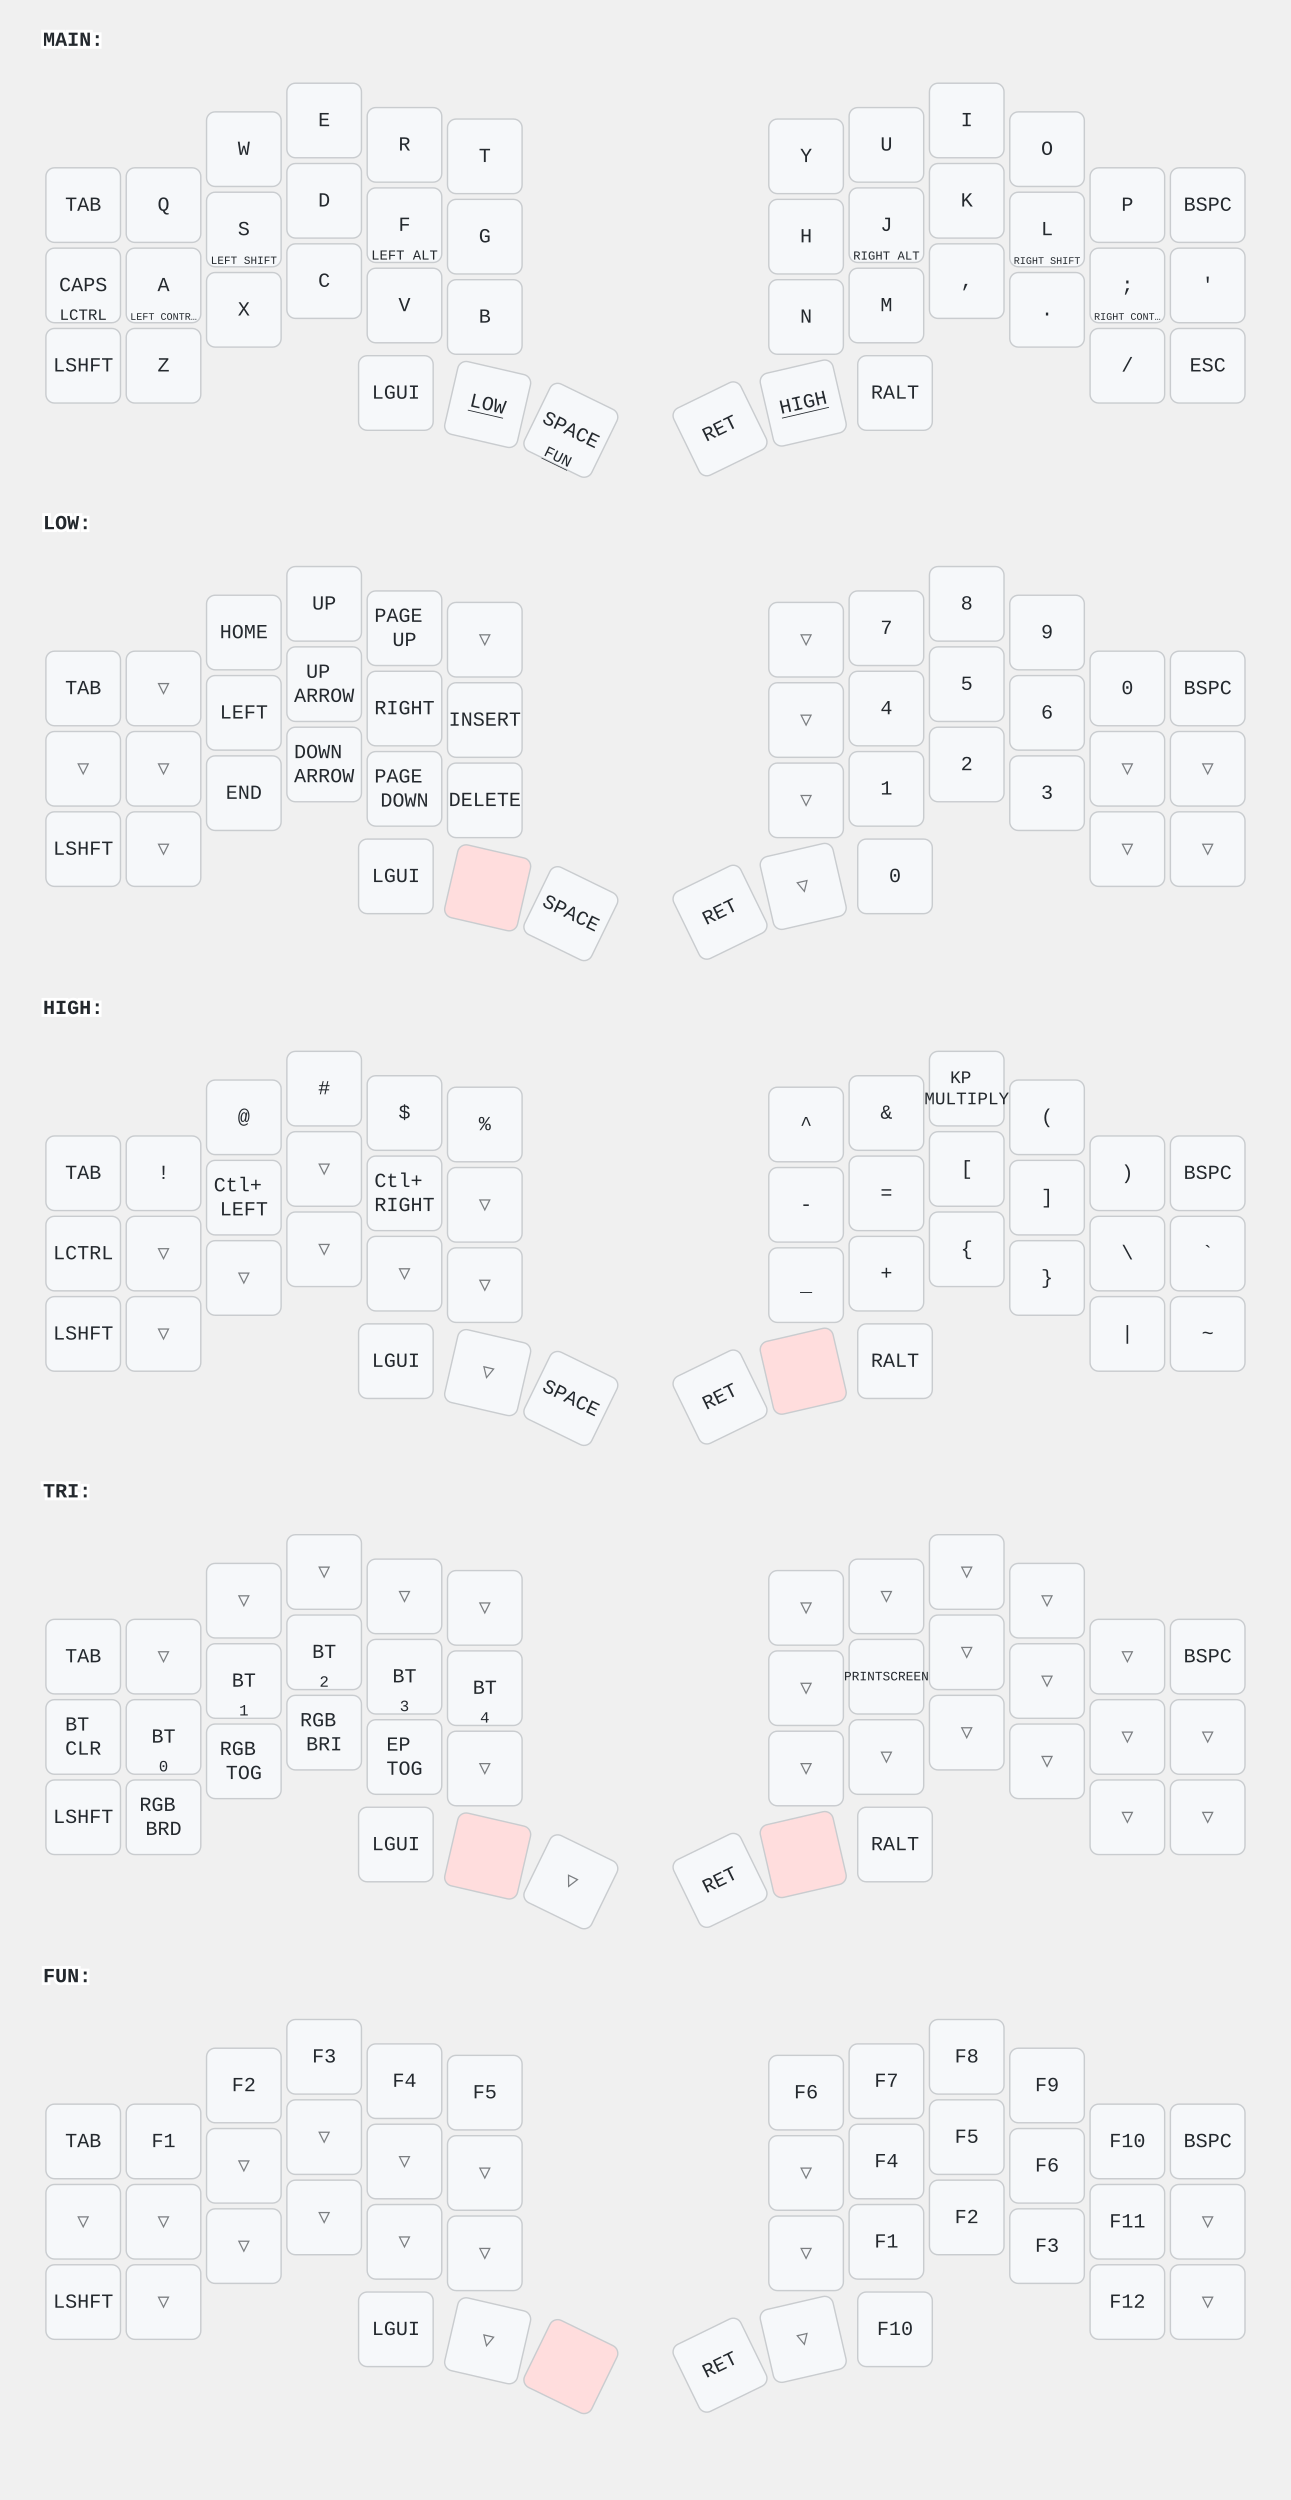
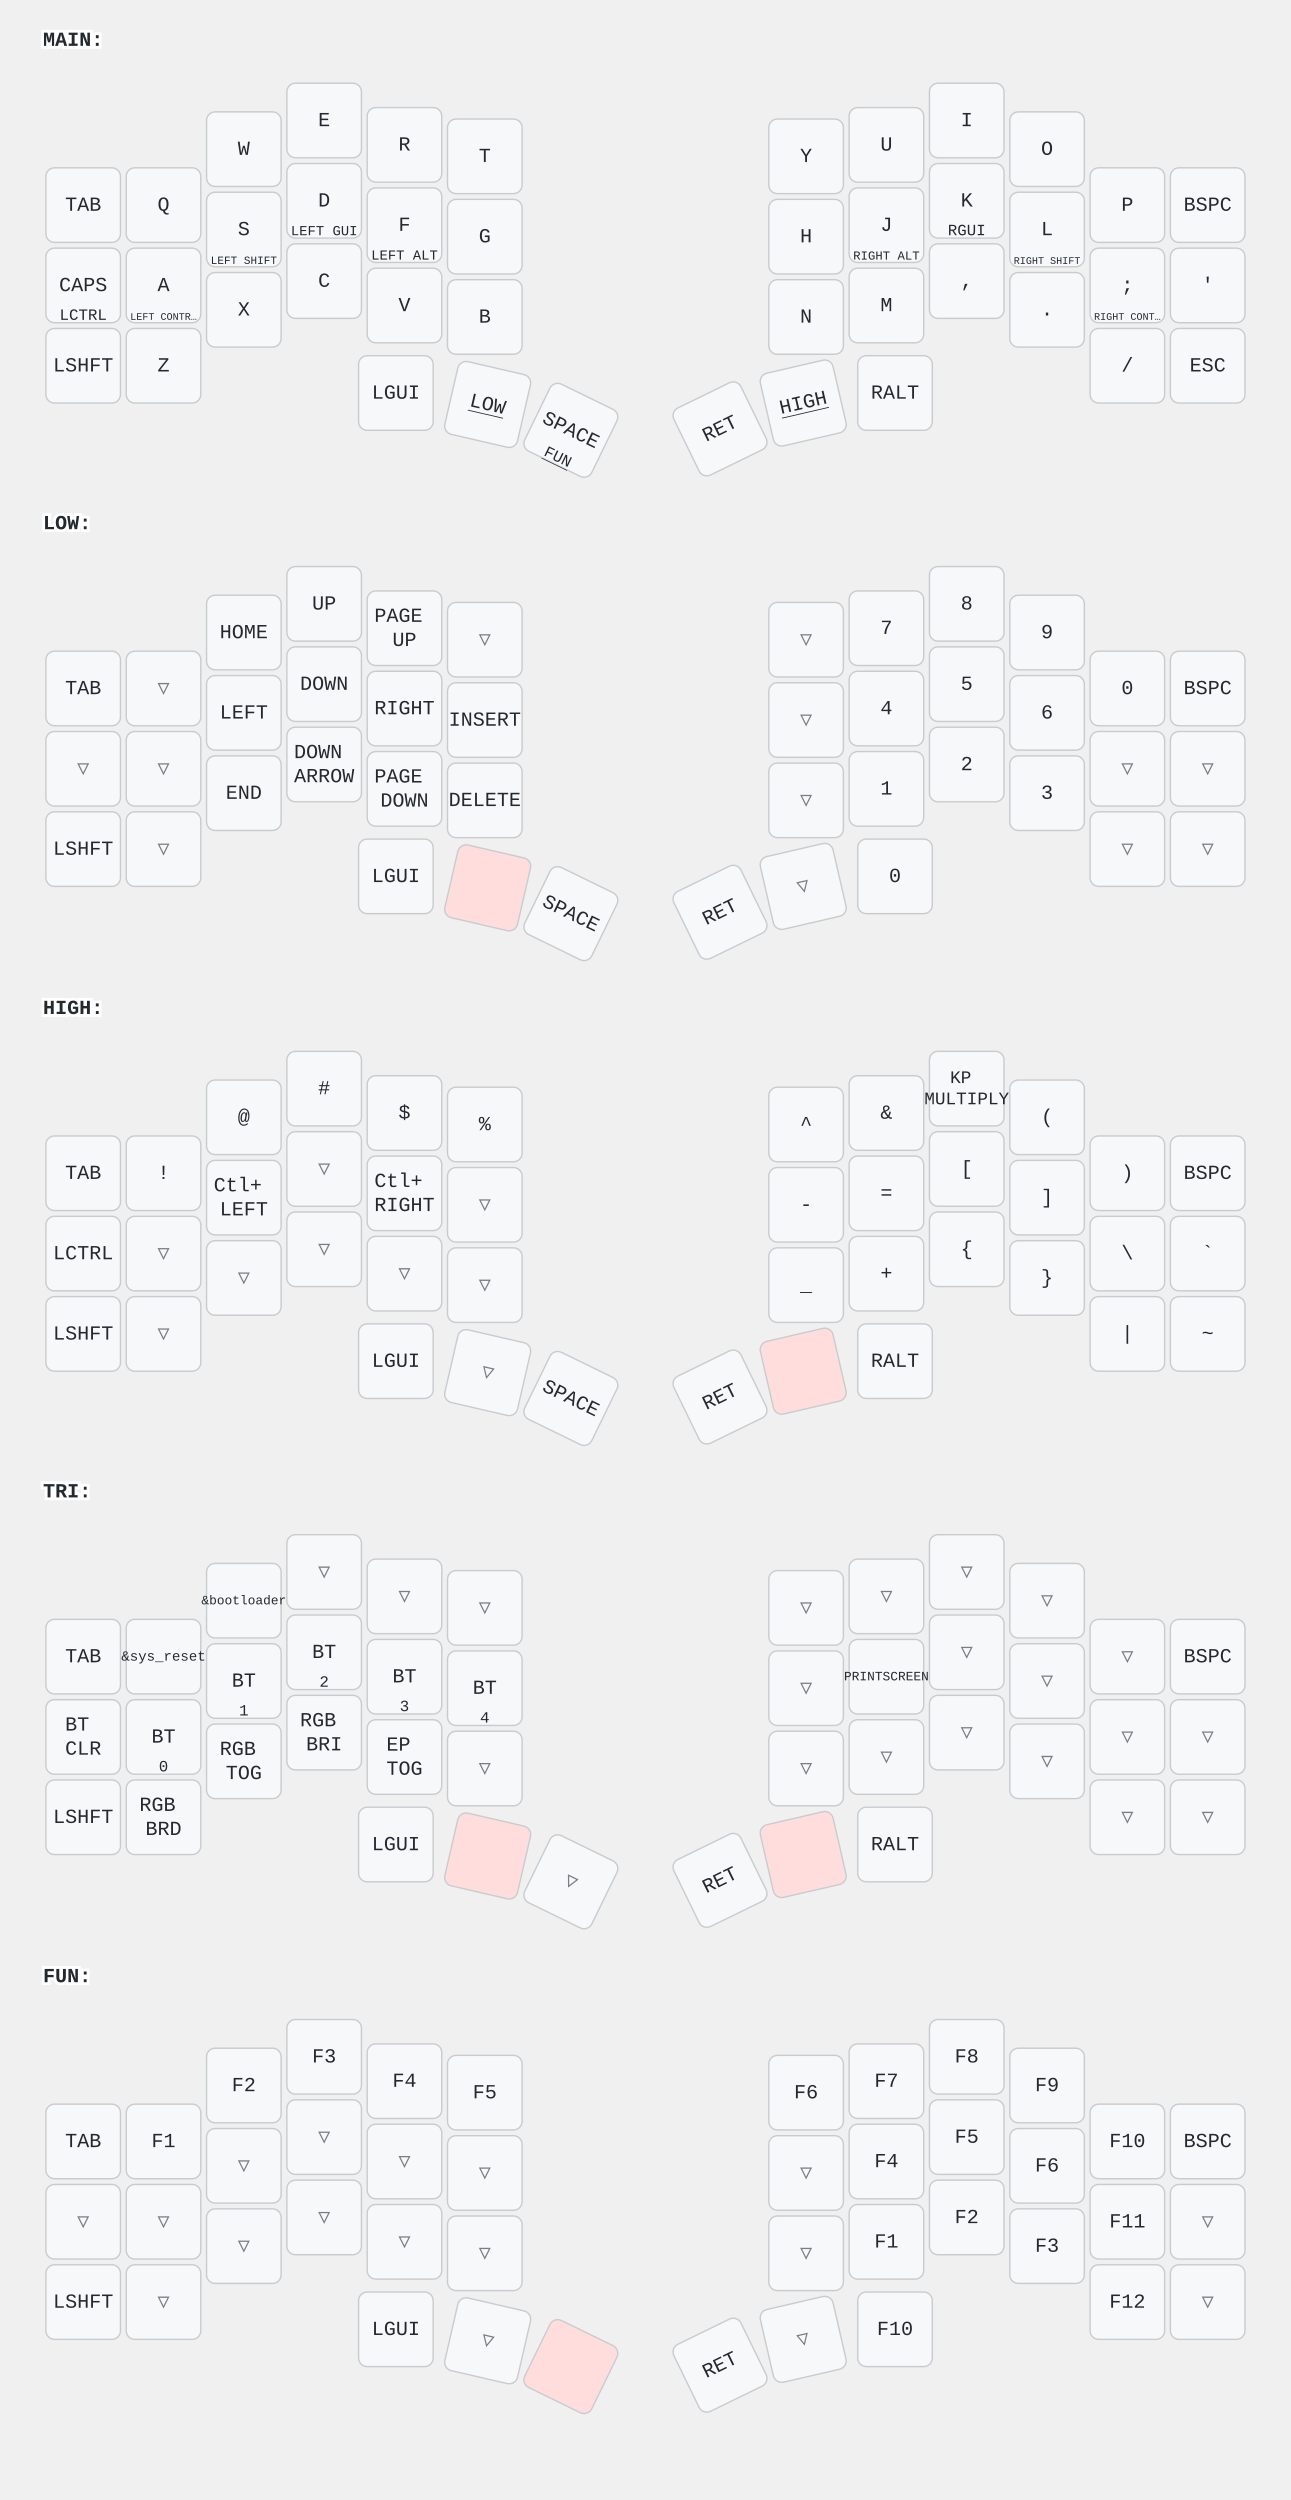
<svg xmlns="http://www.w3.org/2000/svg" width="900" height="1743" viewBox="0 0 900 1743" class="keymap">
  <style>/* inherit to force styles through use tags */
svg path {
    fill: inherit;
}

/* font and background color specifications */
svg.keymap {
    font-family: SFMono-Regular,Consolas,Liberation Mono,Menlo,monospace;
    font-size: 14px;
    font-kerning: normal;
    text-rendering: optimizeLegibility;
    fill: #24292e;
}

/* default key styling */
rect.key {
    fill: #f6f8fa;
}

rect.key, rect.combo {
    stroke: #c9cccf;
    stroke-width: 1;
}

/* default key side styling, only used is draw_key_sides is set */
rect.side {
    filter: brightness(90%);
}

/* color accent for combo boxes */
rect.combo, rect.combo-separate {
    fill: #cdf;
}

/* color accent for held keys */
rect.held, rect.combo.held {
    fill: #fdd;
}

/* color accent for ghost (optional) keys */
rect.ghost, rect.combo.ghost {
    stroke-dasharray: 4, 4;
    stroke-width: 2;
}

text {
    text-anchor: middle;
    dominant-baseline: middle;
}

/* styling for layer labels */
text.label {
    font-weight: bold;
    text-anchor: start;
    stroke: white;
    stroke-width: 4;
    paint-order: stroke;
}

/* styling for optional footer */
text.footer {
    text-anchor: end;
    dominant-baseline: auto;
    stroke: white;
    stroke-width: 4;
    paint-order: stroke;
}

/* styling for combo tap, and key non-tap label text */
text.combo, text.hold, text.shifted, text.left, text.right, text.tl, text.tr, text.bl, text.br {
    font-size: 11px;
}

text.hold, text.bl, text.br {
    text-anchor: middle;
    dominant-baseline: auto;
}

text.shifted, text.tl, text.tr {
    text-anchor: middle;
    dominant-baseline: hanging;
}

text.left, text.tl, text.bl {
    text-anchor: start;
}

text.right, text.tr, text.br {
    text-anchor: end;
}

text.layer-activator {
    text-decoration: underline;
}

/* styling for hold/shifted label text in combo box */
text.combo.hold, text.combo.shifted, text.combo.left, text.combo.right {
    font-size: 8px;
}

/* lighter symbol for transparent keys */
text.trans {
    fill: #7b7e81;
}

/* styling for combo dendrons */
path.combo {
    stroke-width: 1;
    stroke: gray;
    fill: none;
}

/* Start Tabler Icons Cleanup */
/* cannot use height/width with glyphs */
.icon-tabler &gt; path {
    fill: inherit;
    stroke: inherit;
    stroke-width: 2;
}
/* hide tabler's default box */
.icon-tabler &gt; path[stroke="none"][fill="none"] {
    visibility: hidden;
}
/* End Tabler Icons Cleanup */
</style>
  <g transform="translate(30, 0)" class="layer-MAIN">
    <text x="0" y="28" class="label" id="MAIN">MAIN:</text>
    <g transform="translate(0, 56)">
      <g transform="translate(28, 87)" class="key keypos-0">
        <rect rx="6" ry="6" x="-26" y="-26" width="52" height="52" class="key" />
        <text x="0" y="0" class="key tap">TAB</text>
      </g>
      <g transform="translate(84, 87)" class="key keypos-1">
        <rect rx="6" ry="6" x="-26" y="-26" width="52" height="52" class="key" />
        <text x="0" y="0" class="key tap">Q</text>
      </g>
      <g transform="translate(140, 48)" class="key keypos-2">
        <rect rx="6" ry="6" x="-26" y="-26" width="52" height="52" class="key" />
        <text x="0" y="0" class="key tap">W</text>
      </g>
      <g transform="translate(196, 28)" class="key keypos-3">
        <rect rx="6" ry="6" x="-26" y="-26" width="52" height="52" class="key" />
        <text x="0" y="0" class="key tap">E</text>
      </g>
      <g transform="translate(252, 45)" class="key keypos-4">
        <rect rx="6" ry="6" x="-26" y="-26" width="52" height="52" class="key" />
        <text x="0" y="0" class="key tap">R</text>
      </g>
      <g transform="translate(308, 53)" class="key keypos-5">
        <rect rx="6" ry="6" x="-26" y="-26" width="52" height="52" class="key" />
        <text x="0" y="0" class="key tap">T</text>
      </g>
      <g transform="translate(532, 53)" class="key keypos-6">
        <rect rx="6" ry="6" x="-26" y="-26" width="52" height="52" class="key" />
        <text x="0" y="0" class="key tap">Y</text>
      </g>
      <g transform="translate(588, 45)" class="key keypos-7">
        <rect rx="6" ry="6" x="-26" y="-26" width="52" height="52" class="key" />
        <text x="0" y="0" class="key tap">U</text>
      </g>
      <g transform="translate(644, 28)" class="key keypos-8">
        <rect rx="6" ry="6" x="-26" y="-26" width="52" height="52" class="key" />
        <text x="0" y="0" class="key tap">I</text>
      </g>
      <g transform="translate(700, 48)" class="key keypos-9">
        <rect rx="6" ry="6" x="-26" y="-26" width="52" height="52" class="key" />
        <text x="0" y="0" class="key tap">O</text>
      </g>
      <g transform="translate(756, 87)" class="key keypos-10">
        <rect rx="6" ry="6" x="-26" y="-26" width="52" height="52" class="key" />
        <text x="0" y="0" class="key tap">P</text>
      </g>
      <g transform="translate(812, 87)" class="key keypos-11">
        <rect rx="6" ry="6" x="-26" y="-26" width="52" height="52" class="key" />
        <text x="0" y="0" class="key tap">BSPC</text>
      </g>
      <g transform="translate(28, 143)" class="key keypos-12">
        <rect rx="6" ry="6" x="-26" y="-26" width="52" height="52" class="key" />
        <text x="0" y="0" class="key tap">CAPS</text>
        <text x="0" y="24" class="key hold">LCTRL</text>
      </g>
      <g transform="translate(84, 143)" class="key keypos-13">
        <rect rx="6" ry="6" x="-26" y="-26" width="52" height="52" class="key" />
        <text x="0" y="0" class="key tap">A</text>
        <text x="0" y="24" class="key hold">
          <tspan style="font-size: 64%">LEFT CONTR…</tspan>
        </text>
      </g>
      <g transform="translate(140, 104)" class="key keypos-14">
        <rect rx="6" ry="6" x="-26" y="-26" width="52" height="52" class="key" />
        <text x="0" y="0" class="key tap">S</text>
        <text x="0" y="24" class="key hold">
          <tspan style="font-size: 70%">LEFT SHIFT</tspan>
        </text>
      </g>
      <g transform="translate(196, 84)" class="key keypos-15">
        <rect rx="6" ry="6" x="-26" y="-26" width="52" height="52" class="key" />
        <text x="0" y="0" class="key tap">D</text>
+         <text x="0" y="24" class="key hold">
+           <tspan style="font-size: 88%">LEFT GUI</tspan>
+         </text>
      </g>
      <g transform="translate(252, 101)" class="key keypos-16">
        <rect rx="6" ry="6" x="-26" y="-26" width="52" height="52" class="key" />
        <text x="0" y="0" class="key tap">F</text>
        <text x="0" y="24" class="key hold">
          <tspan style="font-size: 88%">LEFT ALT</tspan>
        </text>
      </g>
      <g transform="translate(308, 109)" class="key keypos-17">
        <rect rx="6" ry="6" x="-26" y="-26" width="52" height="52" class="key" />
        <text x="0" y="0" class="key tap">G</text>
      </g>
      <g transform="translate(532, 109)" class="key keypos-18">
        <rect rx="6" ry="6" x="-26" y="-26" width="52" height="52" class="key" />
        <text x="0" y="0" class="key tap">H</text>
      </g>
      <g transform="translate(588, 101)" class="key keypos-19">
        <rect rx="6" ry="6" x="-26" y="-26" width="52" height="52" class="key" />
        <text x="0" y="0" class="key tap">J</text>
        <text x="0" y="24" class="key hold">
          <tspan style="font-size: 78%">RIGHT ALT</tspan>
        </text>
      </g>
      <g transform="translate(644, 84)" class="key keypos-20">
        <rect rx="6" ry="6" x="-26" y="-26" width="52" height="52" class="key" />
        <text x="0" y="0" class="key tap">K</text>
+         <text x="0" y="24" class="key hold">RGUI</text>
      </g>
      <g transform="translate(700, 104)" class="key keypos-21">
        <rect rx="6" ry="6" x="-26" y="-26" width="52" height="52" class="key" />
        <text x="0" y="0" class="key tap">L</text>
        <text x="0" y="24" class="key hold">
          <tspan style="font-size: 64%">RIGHT SHIFT</tspan>
        </text>
      </g>
      <g transform="translate(756, 143)" class="key keypos-22">
        <rect rx="6" ry="6" x="-26" y="-26" width="52" height="52" class="key" />
        <text x="0" y="0" class="key tap">;</text>
        <text x="0" y="24" class="key hold">
          <tspan style="font-size: 64%">RIGHT CONT…</tspan>
        </text>
      </g>
      <g transform="translate(812, 143)" class="key keypos-23">
        <rect rx="6" ry="6" x="-26" y="-26" width="52" height="52" class="key" />
        <text x="0" y="0" class="key tap">'</text>
      </g>
      <g transform="translate(28, 199)" class="key keypos-24">
        <rect rx="6" ry="6" x="-26" y="-26" width="52" height="52" class="key" />
        <text x="0" y="0" class="key tap">LSHFT</text>
      </g>
      <g transform="translate(84, 199)" class="key keypos-25">
        <rect rx="6" ry="6" x="-26" y="-26" width="52" height="52" class="key" />
        <text x="0" y="0" class="key tap">Z</text>
      </g>
      <g transform="translate(140, 160)" class="key keypos-26">
        <rect rx="6" ry="6" x="-26" y="-26" width="52" height="52" class="key" />
        <text x="0" y="0" class="key tap">X</text>
      </g>
      <g transform="translate(196, 140)" class="key keypos-27">
        <rect rx="6" ry="6" x="-26" y="-26" width="52" height="52" class="key" />
        <text x="0" y="0" class="key tap">C</text>
      </g>
      <g transform="translate(252, 157)" class="key keypos-28">
        <rect rx="6" ry="6" x="-26" y="-26" width="52" height="52" class="key" />
        <text x="0" y="0" class="key tap">V</text>
      </g>
      <g transform="translate(308, 165)" class="key keypos-29">
        <rect rx="6" ry="6" x="-26" y="-26" width="52" height="52" class="key" />
        <text x="0" y="0" class="key tap">B</text>
      </g>
      <g transform="translate(532, 165)" class="key keypos-30">
        <rect rx="6" ry="6" x="-26" y="-26" width="52" height="52" class="key" />
        <text x="0" y="0" class="key tap">N</text>
      </g>
      <g transform="translate(588, 157)" class="key keypos-31">
        <rect rx="6" ry="6" x="-26" y="-26" width="52" height="52" class="key" />
        <text x="0" y="0" class="key tap">M</text>
      </g>
      <g transform="translate(644, 140)" class="key keypos-32">
        <rect rx="6" ry="6" x="-26" y="-26" width="52" height="52" class="key" />
        <text x="0" y="0" class="key tap">,</text>
      </g>
      <g transform="translate(700, 160)" class="key keypos-33">
        <rect rx="6" ry="6" x="-26" y="-26" width="52" height="52" class="key" />
        <text x="0" y="0" class="key tap">.</text>
      </g>
      <g transform="translate(756, 199)" class="key keypos-34">
        <rect rx="6" ry="6" x="-26" y="-26" width="52" height="52" class="key" />
        <text x="0" y="0" class="key tap">/</text>
      </g>
      <g transform="translate(812, 199)" class="key keypos-35">
        <rect rx="6" ry="6" x="-26" y="-26" width="52" height="52" class="key" />
        <text x="0" y="0" class="key tap">ESC</text>
      </g>
      <g transform="translate(246, 218)" class="key keypos-36">
        <rect rx="6" ry="6" x="-26" y="-26" width="52" height="52" class="key" />
        <text x="0" y="0" class="key tap">LGUI</text>
      </g>
      <g transform="translate(310, 226) rotate(13.0)" class="key keypos-37">
        <rect rx="6" ry="6" x="-26" y="-26" width="52" height="52" class="key" />
        <a href="#LOW">
          <text x="0" y="0" class="key tap layer-activator">LOW</text>
        </a>
      </g>
      <g transform="translate(368, 244) rotate(26.0)" class="key keypos-38">
        <rect rx="6" ry="6" x="-26" y="-26" width="52" height="52" class="key" />
        <text x="0" y="0" class="key tap">SPACE</text>
        <a href="#FUN">
          <text x="0" y="24" class="key hold layer-activator">FUN</text>
        </a>
      </g>
      <g transform="translate(472, 243) rotate(-26.0)" class="key keypos-39">
        <rect rx="6" ry="6" x="-26" y="-26" width="52" height="52" class="key" />
        <text x="0" y="0" class="key tap">RET</text>
      </g>
      <g transform="translate(530, 225) rotate(-13.0)" class="key keypos-40">
        <rect rx="6" ry="6" x="-26" y="-26" width="52" height="52" class="key" />
        <a href="#HIGH">
          <text x="0" y="0" class="key tap layer-activator">HIGH</text>
        </a>
      </g>
      <g transform="translate(594, 218)" class="key keypos-41">
        <rect rx="6" ry="6" x="-26" y="-26" width="52" height="52" class="key" />
        <text x="0" y="0" class="key tap">RALT</text>
      </g>
    </g>
  </g>
  <g transform="translate(30, 337)" class="layer-LOW">
    <text x="0" y="28" class="label" id="LOW">LOW:</text>
    <g transform="translate(0, 56)">
      <g transform="translate(28, 87)" class="key keypos-0">
        <rect rx="6" ry="6" x="-26" y="-26" width="52" height="52" class="key" />
        <text x="0" y="0" class="key tap">TAB</text>
      </g>
      <g transform="translate(84, 87)" class="key trans keypos-1">
        <rect rx="6" ry="6" x="-26" y="-26" width="52" height="52" class="key trans" />
        <text x="0" y="0" class="key trans tap">▽</text>
      </g>
      <g transform="translate(140, 48)" class="key keypos-2">
        <rect rx="6" ry="6" x="-26" y="-26" width="52" height="52" class="key" />
        <text x="0" y="0" class="key tap">HOME</text>
      </g>
      <g transform="translate(196, 28)" class="key keypos-3">
        <rect rx="6" ry="6" x="-26" y="-26" width="52" height="52" class="key" />
        <text x="0" y="0" class="key tap">UP</text>
      </g>
      <g transform="translate(252, 45)" class="key keypos-4">
        <rect rx="6" ry="6" x="-26" y="-26" width="52" height="52" class="key" />
        <text x="0" y="0" class="key tap">
          <tspan x="0" dy="-0.6em">PAGE</tspan>
          <tspan x="0" dy="1.2em">UP</tspan>
        </text>
      </g>
      <g transform="translate(308, 53)" class="key trans keypos-5">
        <rect rx="6" ry="6" x="-26" y="-26" width="52" height="52" class="key trans" />
        <text x="0" y="0" class="key trans tap">▽</text>
      </g>
      <g transform="translate(532, 53)" class="key trans keypos-6">
        <rect rx="6" ry="6" x="-26" y="-26" width="52" height="52" class="key trans" />
        <text x="0" y="0" class="key trans tap">▽</text>
      </g>
      <g transform="translate(588, 45)" class="key keypos-7">
        <rect rx="6" ry="6" x="-26" y="-26" width="52" height="52" class="key" />
        <text x="0" y="0" class="key tap">7</text>
      </g>
      <g transform="translate(644, 28)" class="key keypos-8">
        <rect rx="6" ry="6" x="-26" y="-26" width="52" height="52" class="key" />
        <text x="0" y="0" class="key tap">8</text>
      </g>
      <g transform="translate(700, 48)" class="key keypos-9">
        <rect rx="6" ry="6" x="-26" y="-26" width="52" height="52" class="key" />
        <text x="0" y="0" class="key tap">9</text>
      </g>
      <g transform="translate(756, 87)" class="key keypos-10">
        <rect rx="6" ry="6" x="-26" y="-26" width="52" height="52" class="key" />
        <text x="0" y="0" class="key tap">0</text>
      </g>
      <g transform="translate(812, 87)" class="key keypos-11">
        <rect rx="6" ry="6" x="-26" y="-26" width="52" height="52" class="key" />
        <text x="0" y="0" class="key tap">BSPC</text>
      </g>
      <g transform="translate(28, 143)" class="key trans keypos-12">
        <rect rx="6" ry="6" x="-26" y="-26" width="52" height="52" class="key trans" />
        <text x="0" y="0" class="key trans tap">▽</text>
      </g>
      <g transform="translate(84, 143)" class="key trans keypos-13">
        <rect rx="6" ry="6" x="-26" y="-26" width="52" height="52" class="key trans" />
        <text x="0" y="0" class="key trans tap">▽</text>
      </g>
      <g transform="translate(140, 104)" class="key keypos-14">
        <rect rx="6" ry="6" x="-26" y="-26" width="52" height="52" class="key" />
        <text x="0" y="0" class="key tap">LEFT</text>
      </g>
      <g transform="translate(196, 84)" class="key keypos-15">
        <rect rx="6" ry="6" x="-26" y="-26" width="52" height="52" class="key" />
-         <text x="0" y="0" class="key tap">
-           <tspan x="0" dy="-0.6em">UP</tspan>
-           <tspan x="0" dy="1.2em">ARROW</tspan>
-         </text>
+         <text x="0" y="0" class="key tap">DOWN</text>
      </g>
      <g transform="translate(252, 101)" class="key keypos-16">
        <rect rx="6" ry="6" x="-26" y="-26" width="52" height="52" class="key" />
        <text x="0" y="0" class="key tap">RIGHT</text>
      </g>
      <g transform="translate(308, 109)" class="key keypos-17">
        <rect rx="6" ry="6" x="-26" y="-26" width="52" height="52" class="key" />
        <text x="0" y="0" class="key tap">INSERT</text>
      </g>
      <g transform="translate(532, 109)" class="key trans keypos-18">
        <rect rx="6" ry="6" x="-26" y="-26" width="52" height="52" class="key trans" />
        <text x="0" y="0" class="key trans tap">▽</text>
      </g>
      <g transform="translate(588, 101)" class="key keypos-19">
        <rect rx="6" ry="6" x="-26" y="-26" width="52" height="52" class="key" />
        <text x="0" y="0" class="key tap">4</text>
      </g>
      <g transform="translate(644, 84)" class="key keypos-20">
        <rect rx="6" ry="6" x="-26" y="-26" width="52" height="52" class="key" />
        <text x="0" y="0" class="key tap">5</text>
      </g>
      <g transform="translate(700, 104)" class="key keypos-21">
        <rect rx="6" ry="6" x="-26" y="-26" width="52" height="52" class="key" />
        <text x="0" y="0" class="key tap">6</text>
      </g>
      <g transform="translate(756, 143)" class="key trans keypos-22">
        <rect rx="6" ry="6" x="-26" y="-26" width="52" height="52" class="key trans" />
        <text x="0" y="0" class="key trans tap">▽</text>
      </g>
      <g transform="translate(812, 143)" class="key trans keypos-23">
        <rect rx="6" ry="6" x="-26" y="-26" width="52" height="52" class="key trans" />
        <text x="0" y="0" class="key trans tap">▽</text>
      </g>
      <g transform="translate(28, 199)" class="key keypos-24">
        <rect rx="6" ry="6" x="-26" y="-26" width="52" height="52" class="key" />
        <text x="0" y="0" class="key tap">LSHFT</text>
      </g>
      <g transform="translate(84, 199)" class="key trans keypos-25">
        <rect rx="6" ry="6" x="-26" y="-26" width="52" height="52" class="key trans" />
        <text x="0" y="0" class="key trans tap">▽</text>
      </g>
      <g transform="translate(140, 160)" class="key keypos-26">
        <rect rx="6" ry="6" x="-26" y="-26" width="52" height="52" class="key" />
        <text x="0" y="0" class="key tap">END</text>
      </g>
      <g transform="translate(196, 140)" class="key keypos-27">
        <rect rx="6" ry="6" x="-26" y="-26" width="52" height="52" class="key" />
        <text x="0" y="0" class="key tap">
          <tspan x="0" dy="-0.6em">DOWN</tspan>
          <tspan x="0" dy="1.2em">ARROW</tspan>
        </text>
      </g>
      <g transform="translate(252, 157)" class="key keypos-28">
        <rect rx="6" ry="6" x="-26" y="-26" width="52" height="52" class="key" />
        <text x="0" y="0" class="key tap">
          <tspan x="0" dy="-0.6em">PAGE</tspan>
          <tspan x="0" dy="1.2em">DOWN</tspan>
        </text>
      </g>
      <g transform="translate(308, 165)" class="key keypos-29">
        <rect rx="6" ry="6" x="-26" y="-26" width="52" height="52" class="key" />
        <text x="0" y="0" class="key tap">DELETE</text>
      </g>
      <g transform="translate(532, 165)" class="key trans keypos-30">
        <rect rx="6" ry="6" x="-26" y="-26" width="52" height="52" class="key trans" />
        <text x="0" y="0" class="key trans tap">▽</text>
      </g>
      <g transform="translate(588, 157)" class="key keypos-31">
        <rect rx="6" ry="6" x="-26" y="-26" width="52" height="52" class="key" />
        <text x="0" y="0" class="key tap">1</text>
      </g>
      <g transform="translate(644, 140)" class="key keypos-32">
        <rect rx="6" ry="6" x="-26" y="-26" width="52" height="52" class="key" />
        <text x="0" y="0" class="key tap">2</text>
      </g>
      <g transform="translate(700, 160)" class="key keypos-33">
        <rect rx="6" ry="6" x="-26" y="-26" width="52" height="52" class="key" />
        <text x="0" y="0" class="key tap">3</text>
      </g>
      <g transform="translate(756, 199)" class="key trans keypos-34">
        <rect rx="6" ry="6" x="-26" y="-26" width="52" height="52" class="key trans" />
        <text x="0" y="0" class="key trans tap">▽</text>
      </g>
      <g transform="translate(812, 199)" class="key trans keypos-35">
        <rect rx="6" ry="6" x="-26" y="-26" width="52" height="52" class="key trans" />
        <text x="0" y="0" class="key trans tap">▽</text>
      </g>
      <g transform="translate(246, 218)" class="key keypos-36">
        <rect rx="6" ry="6" x="-26" y="-26" width="52" height="52" class="key" />
        <text x="0" y="0" class="key tap">LGUI</text>
      </g>
      <g transform="translate(310, 226) rotate(13.0)" class="key held keypos-37">
        <rect rx="6" ry="6" x="-26" y="-26" width="52" height="52" class="key held" />
      </g>
      <g transform="translate(368, 244) rotate(26.0)" class="key keypos-38">
        <rect rx="6" ry="6" x="-26" y="-26" width="52" height="52" class="key" />
        <text x="0" y="0" class="key tap">SPACE</text>
      </g>
      <g transform="translate(472, 243) rotate(-26.0)" class="key keypos-39">
        <rect rx="6" ry="6" x="-26" y="-26" width="52" height="52" class="key" />
        <text x="0" y="0" class="key tap">RET</text>
      </g>
      <g transform="translate(530, 225) rotate(-13.0)" class="key trans keypos-40">
        <rect rx="6" ry="6" x="-26" y="-26" width="52" height="52" class="key trans" />
        <text x="0" y="0" class="key trans tap">▽</text>
      </g>
      <g transform="translate(594, 218)" class="key keypos-41">
        <rect rx="6" ry="6" x="-26" y="-26" width="52" height="52" class="key" />
        <text x="0" y="0" class="key tap">0</text>
      </g>
    </g>
  </g>
  <g transform="translate(30, 675)" class="layer-HIGH">
    <text x="0" y="28" class="label" id="HIGH">HIGH:</text>
    <g transform="translate(0, 56)">
      <g transform="translate(28, 87)" class="key keypos-0">
        <rect rx="6" ry="6" x="-26" y="-26" width="52" height="52" class="key" />
        <text x="0" y="0" class="key tap">TAB</text>
      </g>
      <g transform="translate(84, 87)" class="key keypos-1">
        <rect rx="6" ry="6" x="-26" y="-26" width="52" height="52" class="key" />
        <text x="0" y="0" class="key tap">!</text>
      </g>
      <g transform="translate(140, 48)" class="key keypos-2">
        <rect rx="6" ry="6" x="-26" y="-26" width="52" height="52" class="key" />
        <text x="0" y="0" class="key tap">@</text>
      </g>
      <g transform="translate(196, 28)" class="key keypos-3">
        <rect rx="6" ry="6" x="-26" y="-26" width="52" height="52" class="key" />
        <text x="0" y="0" class="key tap">#</text>
      </g>
      <g transform="translate(252, 45)" class="key keypos-4">
        <rect rx="6" ry="6" x="-26" y="-26" width="52" height="52" class="key" />
        <text x="0" y="0" class="key tap">$</text>
      </g>
      <g transform="translate(308, 53)" class="key keypos-5">
        <rect rx="6" ry="6" x="-26" y="-26" width="52" height="52" class="key" />
        <text x="0" y="0" class="key tap">%</text>
      </g>
      <g transform="translate(532, 53)" class="key keypos-6">
        <rect rx="6" ry="6" x="-26" y="-26" width="52" height="52" class="key" />
        <text x="0" y="0" class="key tap">^</text>
      </g>
      <g transform="translate(588, 45)" class="key keypos-7">
        <rect rx="6" ry="6" x="-26" y="-26" width="52" height="52" class="key" />
        <text x="0" y="0" class="key tap">&amp;</text>
      </g>
      <g transform="translate(644, 28)" class="key keypos-8">
        <rect rx="6" ry="6" x="-26" y="-26" width="52" height="52" class="key" />
        <text x="0" y="0" class="key tap">
          <tspan x="0" dy="-0.6em" style="font-size: 88%">KP</tspan>
          <tspan x="0" dy="1.2em" style="font-size: 88%">MULTIPLY</tspan>
        </text>
      </g>
      <g transform="translate(700, 48)" class="key keypos-9">
        <rect rx="6" ry="6" x="-26" y="-26" width="52" height="52" class="key" />
        <text x="0" y="0" class="key tap">(</text>
      </g>
      <g transform="translate(756, 87)" class="key keypos-10">
        <rect rx="6" ry="6" x="-26" y="-26" width="52" height="52" class="key" />
        <text x="0" y="0" class="key tap">)</text>
      </g>
      <g transform="translate(812, 87)" class="key keypos-11">
        <rect rx="6" ry="6" x="-26" y="-26" width="52" height="52" class="key" />
        <text x="0" y="0" class="key tap">BSPC</text>
      </g>
      <g transform="translate(28, 143)" class="key keypos-12">
        <rect rx="6" ry="6" x="-26" y="-26" width="52" height="52" class="key" />
        <text x="0" y="0" class="key tap">LCTRL</text>
      </g>
      <g transform="translate(84, 143)" class="key trans keypos-13">
        <rect rx="6" ry="6" x="-26" y="-26" width="52" height="52" class="key trans" />
        <text x="0" y="0" class="key trans tap">▽</text>
      </g>
      <g transform="translate(140, 104)" class="key keypos-14">
        <rect rx="6" ry="6" x="-26" y="-26" width="52" height="52" class="key" />
        <text x="0" y="0" class="key tap">
          <tspan x="0" dy="-0.6em">Ctl+</tspan>
          <tspan x="0" dy="1.2em">LEFT</tspan>
        </text>
      </g>
      <g transform="translate(196, 84)" class="key trans keypos-15">
        <rect rx="6" ry="6" x="-26" y="-26" width="52" height="52" class="key trans" />
        <text x="0" y="0" class="key trans tap">▽</text>
      </g>
      <g transform="translate(252, 101)" class="key keypos-16">
        <rect rx="6" ry="6" x="-26" y="-26" width="52" height="52" class="key" />
        <text x="0" y="0" class="key tap">
          <tspan x="0" dy="-0.6em">Ctl+</tspan>
          <tspan x="0" dy="1.2em">RIGHT</tspan>
        </text>
      </g>
      <g transform="translate(308, 109)" class="key trans keypos-17">
        <rect rx="6" ry="6" x="-26" y="-26" width="52" height="52" class="key trans" />
        <text x="0" y="0" class="key trans tap">▽</text>
      </g>
      <g transform="translate(532, 109)" class="key keypos-18">
        <rect rx="6" ry="6" x="-26" y="-26" width="52" height="52" class="key" />
        <text x="0" y="0" class="key tap">-</text>
      </g>
      <g transform="translate(588, 101)" class="key keypos-19">
        <rect rx="6" ry="6" x="-26" y="-26" width="52" height="52" class="key" />
        <text x="0" y="0" class="key tap">=</text>
      </g>
      <g transform="translate(644, 84)" class="key keypos-20">
        <rect rx="6" ry="6" x="-26" y="-26" width="52" height="52" class="key" />
        <text x="0" y="0" class="key tap">[</text>
      </g>
      <g transform="translate(700, 104)" class="key keypos-21">
        <rect rx="6" ry="6" x="-26" y="-26" width="52" height="52" class="key" />
        <text x="0" y="0" class="key tap">]</text>
      </g>
      <g transform="translate(756, 143)" class="key keypos-22">
        <rect rx="6" ry="6" x="-26" y="-26" width="52" height="52" class="key" />
        <text x="0" y="0" class="key tap">\</text>
      </g>
      <g transform="translate(812, 143)" class="key keypos-23">
        <rect rx="6" ry="6" x="-26" y="-26" width="52" height="52" class="key" />
        <text x="0" y="0" class="key tap">`</text>
      </g>
      <g transform="translate(28, 199)" class="key keypos-24">
        <rect rx="6" ry="6" x="-26" y="-26" width="52" height="52" class="key" />
        <text x="0" y="0" class="key tap">LSHFT</text>
      </g>
      <g transform="translate(84, 199)" class="key trans keypos-25">
        <rect rx="6" ry="6" x="-26" y="-26" width="52" height="52" class="key trans" />
        <text x="0" y="0" class="key trans tap">▽</text>
      </g>
      <g transform="translate(140, 160)" class="key trans keypos-26">
        <rect rx="6" ry="6" x="-26" y="-26" width="52" height="52" class="key trans" />
        <text x="0" y="0" class="key trans tap">▽</text>
      </g>
      <g transform="translate(196, 140)" class="key trans keypos-27">
        <rect rx="6" ry="6" x="-26" y="-26" width="52" height="52" class="key trans" />
        <text x="0" y="0" class="key trans tap">▽</text>
      </g>
      <g transform="translate(252, 157)" class="key trans keypos-28">
        <rect rx="6" ry="6" x="-26" y="-26" width="52" height="52" class="key trans" />
        <text x="0" y="0" class="key trans tap">▽</text>
      </g>
      <g transform="translate(308, 165)" class="key trans keypos-29">
        <rect rx="6" ry="6" x="-26" y="-26" width="52" height="52" class="key trans" />
        <text x="0" y="0" class="key trans tap">▽</text>
      </g>
      <g transform="translate(532, 165)" class="key keypos-30">
        <rect rx="6" ry="6" x="-26" y="-26" width="52" height="52" class="key" />
        <text x="0" y="0" class="key tap">_</text>
      </g>
      <g transform="translate(588, 157)" class="key keypos-31">
        <rect rx="6" ry="6" x="-26" y="-26" width="52" height="52" class="key" />
        <text x="0" y="0" class="key tap">+</text>
      </g>
      <g transform="translate(644, 140)" class="key keypos-32">
        <rect rx="6" ry="6" x="-26" y="-26" width="52" height="52" class="key" />
        <text x="0" y="0" class="key tap">{</text>
      </g>
      <g transform="translate(700, 160)" class="key keypos-33">
        <rect rx="6" ry="6" x="-26" y="-26" width="52" height="52" class="key" />
        <text x="0" y="0" class="key tap">}</text>
      </g>
      <g transform="translate(756, 199)" class="key keypos-34">
        <rect rx="6" ry="6" x="-26" y="-26" width="52" height="52" class="key" />
        <text x="0" y="0" class="key tap">|</text>
      </g>
      <g transform="translate(812, 199)" class="key keypos-35">
        <rect rx="6" ry="6" x="-26" y="-26" width="52" height="52" class="key" />
        <text x="0" y="0" class="key tap">~</text>
      </g>
      <g transform="translate(246, 218)" class="key keypos-36">
        <rect rx="6" ry="6" x="-26" y="-26" width="52" height="52" class="key" />
        <text x="0" y="0" class="key tap">LGUI</text>
      </g>
      <g transform="translate(310, 226) rotate(13.0)" class="key trans keypos-37">
        <rect rx="6" ry="6" x="-26" y="-26" width="52" height="52" class="key trans" />
        <text x="0" y="0" class="key trans tap">▽</text>
      </g>
      <g transform="translate(368, 244) rotate(26.0)" class="key keypos-38">
        <rect rx="6" ry="6" x="-26" y="-26" width="52" height="52" class="key" />
        <text x="0" y="0" class="key tap">SPACE</text>
      </g>
      <g transform="translate(472, 243) rotate(-26.0)" class="key keypos-39">
        <rect rx="6" ry="6" x="-26" y="-26" width="52" height="52" class="key" />
        <text x="0" y="0" class="key tap">RET</text>
      </g>
      <g transform="translate(530, 225) rotate(-13.0)" class="key held keypos-40">
        <rect rx="6" ry="6" x="-26" y="-26" width="52" height="52" class="key held" />
      </g>
      <g transform="translate(594, 218)" class="key keypos-41">
        <rect rx="6" ry="6" x="-26" y="-26" width="52" height="52" class="key" />
        <text x="0" y="0" class="key tap">RALT</text>
      </g>
    </g>
  </g>
  <g transform="translate(30, 1012)" class="layer-TRI">
    <text x="0" y="28" class="label" id="TRI">TRI:</text>
    <g transform="translate(0, 56)">
      <g transform="translate(28, 87)" class="key keypos-0">
        <rect rx="6" ry="6" x="-26" y="-26" width="52" height="52" class="key" />
        <text x="0" y="0" class="key tap">TAB</text>
      </g>
-       <g transform="translate(84, 87)" class="key trans keypos-1">
-         <rect rx="6" ry="6" x="-26" y="-26" width="52" height="52" class="key trans" />
-         <text x="0" y="0" class="key trans tap">▽</text>
-       </g>
-       <g transform="translate(140, 48)" class="key trans keypos-2">
-         <rect rx="6" ry="6" x="-26" y="-26" width="52" height="52" class="key trans" />
-         <text x="0" y="0" class="key trans tap">▽</text>
+       <g transform="translate(84, 87)" class="key keypos-1">
+         <rect rx="6" ry="6" x="-26" y="-26" width="52" height="52" class="key" />
+         <text x="0" y="0" class="key tap">
+           <tspan style="font-size: 70%">&amp;sys_reset</tspan>
+         </text>
+       </g>
+       <g transform="translate(140, 48)" class="key keypos-2">
+         <rect rx="6" ry="6" x="-26" y="-26" width="52" height="52" class="key" />
+         <text x="0" y="0" class="key tap">
+           <tspan style="font-size: 64%">&amp;bootloader</tspan>
+         </text>
      </g>
      <g transform="translate(196, 28)" class="key trans keypos-3">
        <rect rx="6" ry="6" x="-26" y="-26" width="52" height="52" class="key trans" />
        <text x="0" y="0" class="key trans tap">▽</text>
      </g>
      <g transform="translate(252, 45)" class="key trans keypos-4">
        <rect rx="6" ry="6" x="-26" y="-26" width="52" height="52" class="key trans" />
        <text x="0" y="0" class="key trans tap">▽</text>
      </g>
      <g transform="translate(308, 53)" class="key trans keypos-5">
        <rect rx="6" ry="6" x="-26" y="-26" width="52" height="52" class="key trans" />
        <text x="0" y="0" class="key trans tap">▽</text>
      </g>
      <g transform="translate(532, 53)" class="key trans keypos-6">
        <rect rx="6" ry="6" x="-26" y="-26" width="52" height="52" class="key trans" />
        <text x="0" y="0" class="key trans tap">▽</text>
      </g>
      <g transform="translate(588, 45)" class="key trans keypos-7">
        <rect rx="6" ry="6" x="-26" y="-26" width="52" height="52" class="key trans" />
        <text x="0" y="0" class="key trans tap">▽</text>
      </g>
      <g transform="translate(644, 28)" class="key trans keypos-8">
        <rect rx="6" ry="6" x="-26" y="-26" width="52" height="52" class="key trans" />
        <text x="0" y="0" class="key trans tap">▽</text>
      </g>
      <g transform="translate(700, 48)" class="key trans keypos-9">
        <rect rx="6" ry="6" x="-26" y="-26" width="52" height="52" class="key trans" />
        <text x="0" y="0" class="key trans tap">▽</text>
      </g>
      <g transform="translate(756, 87)" class="key trans keypos-10">
        <rect rx="6" ry="6" x="-26" y="-26" width="52" height="52" class="key trans" />
        <text x="0" y="0" class="key trans tap">▽</text>
      </g>
      <g transform="translate(812, 87)" class="key keypos-11">
        <rect rx="6" ry="6" x="-26" y="-26" width="52" height="52" class="key" />
        <text x="0" y="0" class="key tap">BSPC</text>
      </g>
      <g transform="translate(28, 143)" class="key keypos-12">
        <rect rx="6" ry="6" x="-26" y="-26" width="52" height="52" class="key" />
        <text x="0" y="0" class="key tap">
          <tspan x="0" dy="-0.6em">BT</tspan>
          <tspan x="0" dy="1.2em">CLR</tspan>
        </text>
      </g>
      <g transform="translate(84, 143)" class="key keypos-13">
        <rect rx="6" ry="6" x="-26" y="-26" width="52" height="52" class="key" />
        <text x="0" y="0" class="key tap">BT</text>
        <text x="0" y="24" class="key hold">0</text>
      </g>
      <g transform="translate(140, 104)" class="key keypos-14">
        <rect rx="6" ry="6" x="-26" y="-26" width="52" height="52" class="key" />
        <text x="0" y="0" class="key tap">BT</text>
        <text x="0" y="24" class="key hold">1</text>
      </g>
      <g transform="translate(196, 84)" class="key keypos-15">
        <rect rx="6" ry="6" x="-26" y="-26" width="52" height="52" class="key" />
        <text x="0" y="0" class="key tap">BT</text>
        <text x="0" y="24" class="key hold">2</text>
      </g>
      <g transform="translate(252, 101)" class="key keypos-16">
        <rect rx="6" ry="6" x="-26" y="-26" width="52" height="52" class="key" />
        <text x="0" y="0" class="key tap">BT</text>
        <text x="0" y="24" class="key hold">3</text>
      </g>
      <g transform="translate(308, 109)" class="key keypos-17">
        <rect rx="6" ry="6" x="-26" y="-26" width="52" height="52" class="key" />
        <text x="0" y="0" class="key tap">BT</text>
        <text x="0" y="24" class="key hold">4</text>
      </g>
      <g transform="translate(532, 109)" class="key trans keypos-18">
        <rect rx="6" ry="6" x="-26" y="-26" width="52" height="52" class="key trans" />
        <text x="0" y="0" class="key trans tap">▽</text>
      </g>
      <g transform="translate(588, 101)" class="key keypos-19">
        <rect rx="6" ry="6" x="-26" y="-26" width="52" height="52" class="key" />
        <text x="0" y="0" class="key tap">
          <tspan style="font-size: 64%">PRINTSCREEN</tspan>
        </text>
      </g>
      <g transform="translate(644, 84)" class="key trans keypos-20">
        <rect rx="6" ry="6" x="-26" y="-26" width="52" height="52" class="key trans" />
        <text x="0" y="0" class="key trans tap">▽</text>
      </g>
      <g transform="translate(700, 104)" class="key trans keypos-21">
        <rect rx="6" ry="6" x="-26" y="-26" width="52" height="52" class="key trans" />
        <text x="0" y="0" class="key trans tap">▽</text>
      </g>
      <g transform="translate(756, 143)" class="key trans keypos-22">
        <rect rx="6" ry="6" x="-26" y="-26" width="52" height="52" class="key trans" />
        <text x="0" y="0" class="key trans tap">▽</text>
      </g>
      <g transform="translate(812, 143)" class="key trans keypos-23">
        <rect rx="6" ry="6" x="-26" y="-26" width="52" height="52" class="key trans" />
        <text x="0" y="0" class="key trans tap">▽</text>
      </g>
      <g transform="translate(28, 199)" class="key keypos-24">
        <rect rx="6" ry="6" x="-26" y="-26" width="52" height="52" class="key" />
        <text x="0" y="0" class="key tap">LSHFT</text>
      </g>
      <g transform="translate(84, 199)" class="key keypos-25">
        <rect rx="6" ry="6" x="-26" y="-26" width="52" height="52" class="key" />
        <text x="0" y="0" class="key tap">
          <tspan x="0" dy="-0.6em">RGB</tspan>
          <tspan x="0" dy="1.2em">BRD</tspan>
        </text>
      </g>
      <g transform="translate(140, 160)" class="key keypos-26">
        <rect rx="6" ry="6" x="-26" y="-26" width="52" height="52" class="key" />
        <text x="0" y="0" class="key tap">
          <tspan x="0" dy="-0.6em">RGB</tspan>
          <tspan x="0" dy="1.2em">TOG</tspan>
        </text>
      </g>
      <g transform="translate(196, 140)" class="key keypos-27">
        <rect rx="6" ry="6" x="-26" y="-26" width="52" height="52" class="key" />
        <text x="0" y="0" class="key tap">
          <tspan x="0" dy="-0.6em">RGB</tspan>
          <tspan x="0" dy="1.2em">BRI</tspan>
        </text>
      </g>
      <g transform="translate(252, 157)" class="key keypos-28">
        <rect rx="6" ry="6" x="-26" y="-26" width="52" height="52" class="key" />
        <text x="0" y="0" class="key tap">
          <tspan x="0" dy="-0.6em">EP</tspan>
          <tspan x="0" dy="1.2em">TOG</tspan>
        </text>
      </g>
      <g transform="translate(308, 165)" class="key trans keypos-29">
        <rect rx="6" ry="6" x="-26" y="-26" width="52" height="52" class="key trans" />
        <text x="0" y="0" class="key trans tap">▽</text>
      </g>
      <g transform="translate(532, 165)" class="key trans keypos-30">
        <rect rx="6" ry="6" x="-26" y="-26" width="52" height="52" class="key trans" />
        <text x="0" y="0" class="key trans tap">▽</text>
      </g>
      <g transform="translate(588, 157)" class="key trans keypos-31">
        <rect rx="6" ry="6" x="-26" y="-26" width="52" height="52" class="key trans" />
        <text x="0" y="0" class="key trans tap">▽</text>
      </g>
      <g transform="translate(644, 140)" class="key trans keypos-32">
        <rect rx="6" ry="6" x="-26" y="-26" width="52" height="52" class="key trans" />
        <text x="0" y="0" class="key trans tap">▽</text>
      </g>
      <g transform="translate(700, 160)" class="key trans keypos-33">
        <rect rx="6" ry="6" x="-26" y="-26" width="52" height="52" class="key trans" />
        <text x="0" y="0" class="key trans tap">▽</text>
      </g>
      <g transform="translate(756, 199)" class="key trans keypos-34">
        <rect rx="6" ry="6" x="-26" y="-26" width="52" height="52" class="key trans" />
        <text x="0" y="0" class="key trans tap">▽</text>
      </g>
      <g transform="translate(812, 199)" class="key trans keypos-35">
        <rect rx="6" ry="6" x="-26" y="-26" width="52" height="52" class="key trans" />
        <text x="0" y="0" class="key trans tap">▽</text>
      </g>
      <g transform="translate(246, 218)" class="key keypos-36">
        <rect rx="6" ry="6" x="-26" y="-26" width="52" height="52" class="key" />
        <text x="0" y="0" class="key tap">LGUI</text>
      </g>
      <g transform="translate(310, 226) rotate(13.0)" class="key held keypos-37">
        <rect rx="6" ry="6" x="-26" y="-26" width="52" height="52" class="key held" />
      </g>
      <g transform="translate(368, 244) rotate(26.0)" class="key trans keypos-38">
        <rect rx="6" ry="6" x="-26" y="-26" width="52" height="52" class="key trans" />
        <text x="0" y="0" class="key trans tap">▽</text>
      </g>
      <g transform="translate(472, 243) rotate(-26.0)" class="key keypos-39">
        <rect rx="6" ry="6" x="-26" y="-26" width="52" height="52" class="key" />
        <text x="0" y="0" class="key tap">RET</text>
      </g>
      <g transform="translate(530, 225) rotate(-13.0)" class="key held keypos-40">
        <rect rx="6" ry="6" x="-26" y="-26" width="52" height="52" class="key held" />
      </g>
      <g transform="translate(594, 218)" class="key keypos-41">
        <rect rx="6" ry="6" x="-26" y="-26" width="52" height="52" class="key" />
        <text x="0" y="0" class="key tap">RALT</text>
      </g>
    </g>
  </g>
  <g transform="translate(30, 1350)" class="layer-FUN">
    <text x="0" y="28" class="label" id="FUN">FUN:</text>
    <g transform="translate(0, 56)">
      <g transform="translate(28, 87)" class="key keypos-0">
        <rect rx="6" ry="6" x="-26" y="-26" width="52" height="52" class="key" />
        <text x="0" y="0" class="key tap">TAB</text>
      </g>
      <g transform="translate(84, 87)" class="key keypos-1">
        <rect rx="6" ry="6" x="-26" y="-26" width="52" height="52" class="key" />
        <text x="0" y="0" class="key tap">F1</text>
      </g>
      <g transform="translate(140, 48)" class="key keypos-2">
        <rect rx="6" ry="6" x="-26" y="-26" width="52" height="52" class="key" />
        <text x="0" y="0" class="key tap">F2</text>
      </g>
      <g transform="translate(196, 28)" class="key keypos-3">
        <rect rx="6" ry="6" x="-26" y="-26" width="52" height="52" class="key" />
        <text x="0" y="0" class="key tap">F3</text>
      </g>
      <g transform="translate(252, 45)" class="key keypos-4">
        <rect rx="6" ry="6" x="-26" y="-26" width="52" height="52" class="key" />
        <text x="0" y="0" class="key tap">F4</text>
      </g>
      <g transform="translate(308, 53)" class="key keypos-5">
        <rect rx="6" ry="6" x="-26" y="-26" width="52" height="52" class="key" />
        <text x="0" y="0" class="key tap">F5</text>
      </g>
      <g transform="translate(532, 53)" class="key keypos-6">
        <rect rx="6" ry="6" x="-26" y="-26" width="52" height="52" class="key" />
        <text x="0" y="0" class="key tap">F6</text>
      </g>
      <g transform="translate(588, 45)" class="key keypos-7">
        <rect rx="6" ry="6" x="-26" y="-26" width="52" height="52" class="key" />
        <text x="0" y="0" class="key tap">F7</text>
      </g>
      <g transform="translate(644, 28)" class="key keypos-8">
        <rect rx="6" ry="6" x="-26" y="-26" width="52" height="52" class="key" />
        <text x="0" y="0" class="key tap">F8</text>
      </g>
      <g transform="translate(700, 48)" class="key keypos-9">
        <rect rx="6" ry="6" x="-26" y="-26" width="52" height="52" class="key" />
        <text x="0" y="0" class="key tap">F9</text>
      </g>
      <g transform="translate(756, 87)" class="key keypos-10">
        <rect rx="6" ry="6" x="-26" y="-26" width="52" height="52" class="key" />
        <text x="0" y="0" class="key tap">F10</text>
      </g>
      <g transform="translate(812, 87)" class="key keypos-11">
        <rect rx="6" ry="6" x="-26" y="-26" width="52" height="52" class="key" />
        <text x="0" y="0" class="key tap">BSPC</text>
      </g>
      <g transform="translate(28, 143)" class="key trans keypos-12">
        <rect rx="6" ry="6" x="-26" y="-26" width="52" height="52" class="key trans" />
        <text x="0" y="0" class="key trans tap">▽</text>
      </g>
      <g transform="translate(84, 143)" class="key trans keypos-13">
        <rect rx="6" ry="6" x="-26" y="-26" width="52" height="52" class="key trans" />
        <text x="0" y="0" class="key trans tap">▽</text>
      </g>
      <g transform="translate(140, 104)" class="key trans keypos-14">
        <rect rx="6" ry="6" x="-26" y="-26" width="52" height="52" class="key trans" />
        <text x="0" y="0" class="key trans tap">▽</text>
      </g>
      <g transform="translate(196, 84)" class="key trans keypos-15">
        <rect rx="6" ry="6" x="-26" y="-26" width="52" height="52" class="key trans" />
        <text x="0" y="0" class="key trans tap">▽</text>
      </g>
      <g transform="translate(252, 101)" class="key trans keypos-16">
        <rect rx="6" ry="6" x="-26" y="-26" width="52" height="52" class="key trans" />
        <text x="0" y="0" class="key trans tap">▽</text>
      </g>
      <g transform="translate(308, 109)" class="key trans keypos-17">
        <rect rx="6" ry="6" x="-26" y="-26" width="52" height="52" class="key trans" />
        <text x="0" y="0" class="key trans tap">▽</text>
      </g>
      <g transform="translate(532, 109)" class="key trans keypos-18">
        <rect rx="6" ry="6" x="-26" y="-26" width="52" height="52" class="key trans" />
        <text x="0" y="0" class="key trans tap">▽</text>
      </g>
      <g transform="translate(588, 101)" class="key keypos-19">
        <rect rx="6" ry="6" x="-26" y="-26" width="52" height="52" class="key" />
        <text x="0" y="0" class="key tap">F4</text>
      </g>
      <g transform="translate(644, 84)" class="key keypos-20">
        <rect rx="6" ry="6" x="-26" y="-26" width="52" height="52" class="key" />
        <text x="0" y="0" class="key tap">F5</text>
      </g>
      <g transform="translate(700, 104)" class="key keypos-21">
        <rect rx="6" ry="6" x="-26" y="-26" width="52" height="52" class="key" />
        <text x="0" y="0" class="key tap">F6</text>
      </g>
      <g transform="translate(756, 143)" class="key keypos-22">
        <rect rx="6" ry="6" x="-26" y="-26" width="52" height="52" class="key" />
        <text x="0" y="0" class="key tap">F11</text>
      </g>
      <g transform="translate(812, 143)" class="key trans keypos-23">
        <rect rx="6" ry="6" x="-26" y="-26" width="52" height="52" class="key trans" />
        <text x="0" y="0" class="key trans tap">▽</text>
      </g>
      <g transform="translate(28, 199)" class="key keypos-24">
        <rect rx="6" ry="6" x="-26" y="-26" width="52" height="52" class="key" />
        <text x="0" y="0" class="key tap">LSHFT</text>
      </g>
      <g transform="translate(84, 199)" class="key trans keypos-25">
        <rect rx="6" ry="6" x="-26" y="-26" width="52" height="52" class="key trans" />
        <text x="0" y="0" class="key trans tap">▽</text>
      </g>
      <g transform="translate(140, 160)" class="key trans keypos-26">
        <rect rx="6" ry="6" x="-26" y="-26" width="52" height="52" class="key trans" />
        <text x="0" y="0" class="key trans tap">▽</text>
      </g>
      <g transform="translate(196, 140)" class="key trans keypos-27">
        <rect rx="6" ry="6" x="-26" y="-26" width="52" height="52" class="key trans" />
        <text x="0" y="0" class="key trans tap">▽</text>
      </g>
      <g transform="translate(252, 157)" class="key trans keypos-28">
        <rect rx="6" ry="6" x="-26" y="-26" width="52" height="52" class="key trans" />
        <text x="0" y="0" class="key trans tap">▽</text>
      </g>
      <g transform="translate(308, 165)" class="key trans keypos-29">
        <rect rx="6" ry="6" x="-26" y="-26" width="52" height="52" class="key trans" />
        <text x="0" y="0" class="key trans tap">▽</text>
      </g>
      <g transform="translate(532, 165)" class="key trans keypos-30">
        <rect rx="6" ry="6" x="-26" y="-26" width="52" height="52" class="key trans" />
        <text x="0" y="0" class="key trans tap">▽</text>
      </g>
      <g transform="translate(588, 157)" class="key keypos-31">
        <rect rx="6" ry="6" x="-26" y="-26" width="52" height="52" class="key" />
        <text x="0" y="0" class="key tap">F1</text>
      </g>
      <g transform="translate(644, 140)" class="key keypos-32">
        <rect rx="6" ry="6" x="-26" y="-26" width="52" height="52" class="key" />
        <text x="0" y="0" class="key tap">F2</text>
      </g>
      <g transform="translate(700, 160)" class="key keypos-33">
        <rect rx="6" ry="6" x="-26" y="-26" width="52" height="52" class="key" />
        <text x="0" y="0" class="key tap">F3</text>
      </g>
      <g transform="translate(756, 199)" class="key keypos-34">
        <rect rx="6" ry="6" x="-26" y="-26" width="52" height="52" class="key" />
        <text x="0" y="0" class="key tap">F12</text>
      </g>
      <g transform="translate(812, 199)" class="key trans keypos-35">
        <rect rx="6" ry="6" x="-26" y="-26" width="52" height="52" class="key trans" />
        <text x="0" y="0" class="key trans tap">▽</text>
      </g>
      <g transform="translate(246, 218)" class="key keypos-36">
        <rect rx="6" ry="6" x="-26" y="-26" width="52" height="52" class="key" />
        <text x="0" y="0" class="key tap">LGUI</text>
      </g>
      <g transform="translate(310, 226) rotate(13.0)" class="key trans keypos-37">
        <rect rx="6" ry="6" x="-26" y="-26" width="52" height="52" class="key trans" />
        <text x="0" y="0" class="key trans tap">▽</text>
      </g>
      <g transform="translate(368, 244) rotate(26.0)" class="key held keypos-38">
        <rect rx="6" ry="6" x="-26" y="-26" width="52" height="52" class="key held" />
      </g>
      <g transform="translate(472, 243) rotate(-26.0)" class="key keypos-39">
        <rect rx="6" ry="6" x="-26" y="-26" width="52" height="52" class="key" />
        <text x="0" y="0" class="key tap">RET</text>
      </g>
      <g transform="translate(530, 225) rotate(-13.0)" class="key trans keypos-40">
        <rect rx="6" ry="6" x="-26" y="-26" width="52" height="52" class="key trans" />
        <text x="0" y="0" class="key trans tap">▽</text>
      </g>
      <g transform="translate(594, 218)" class="key keypos-41">
        <rect rx="6" ry="6" x="-26" y="-26" width="52" height="52" class="key" />
        <text x="0" y="0" class="key tap">F10</text>
      </g>
    </g>
  </g>
</svg>
